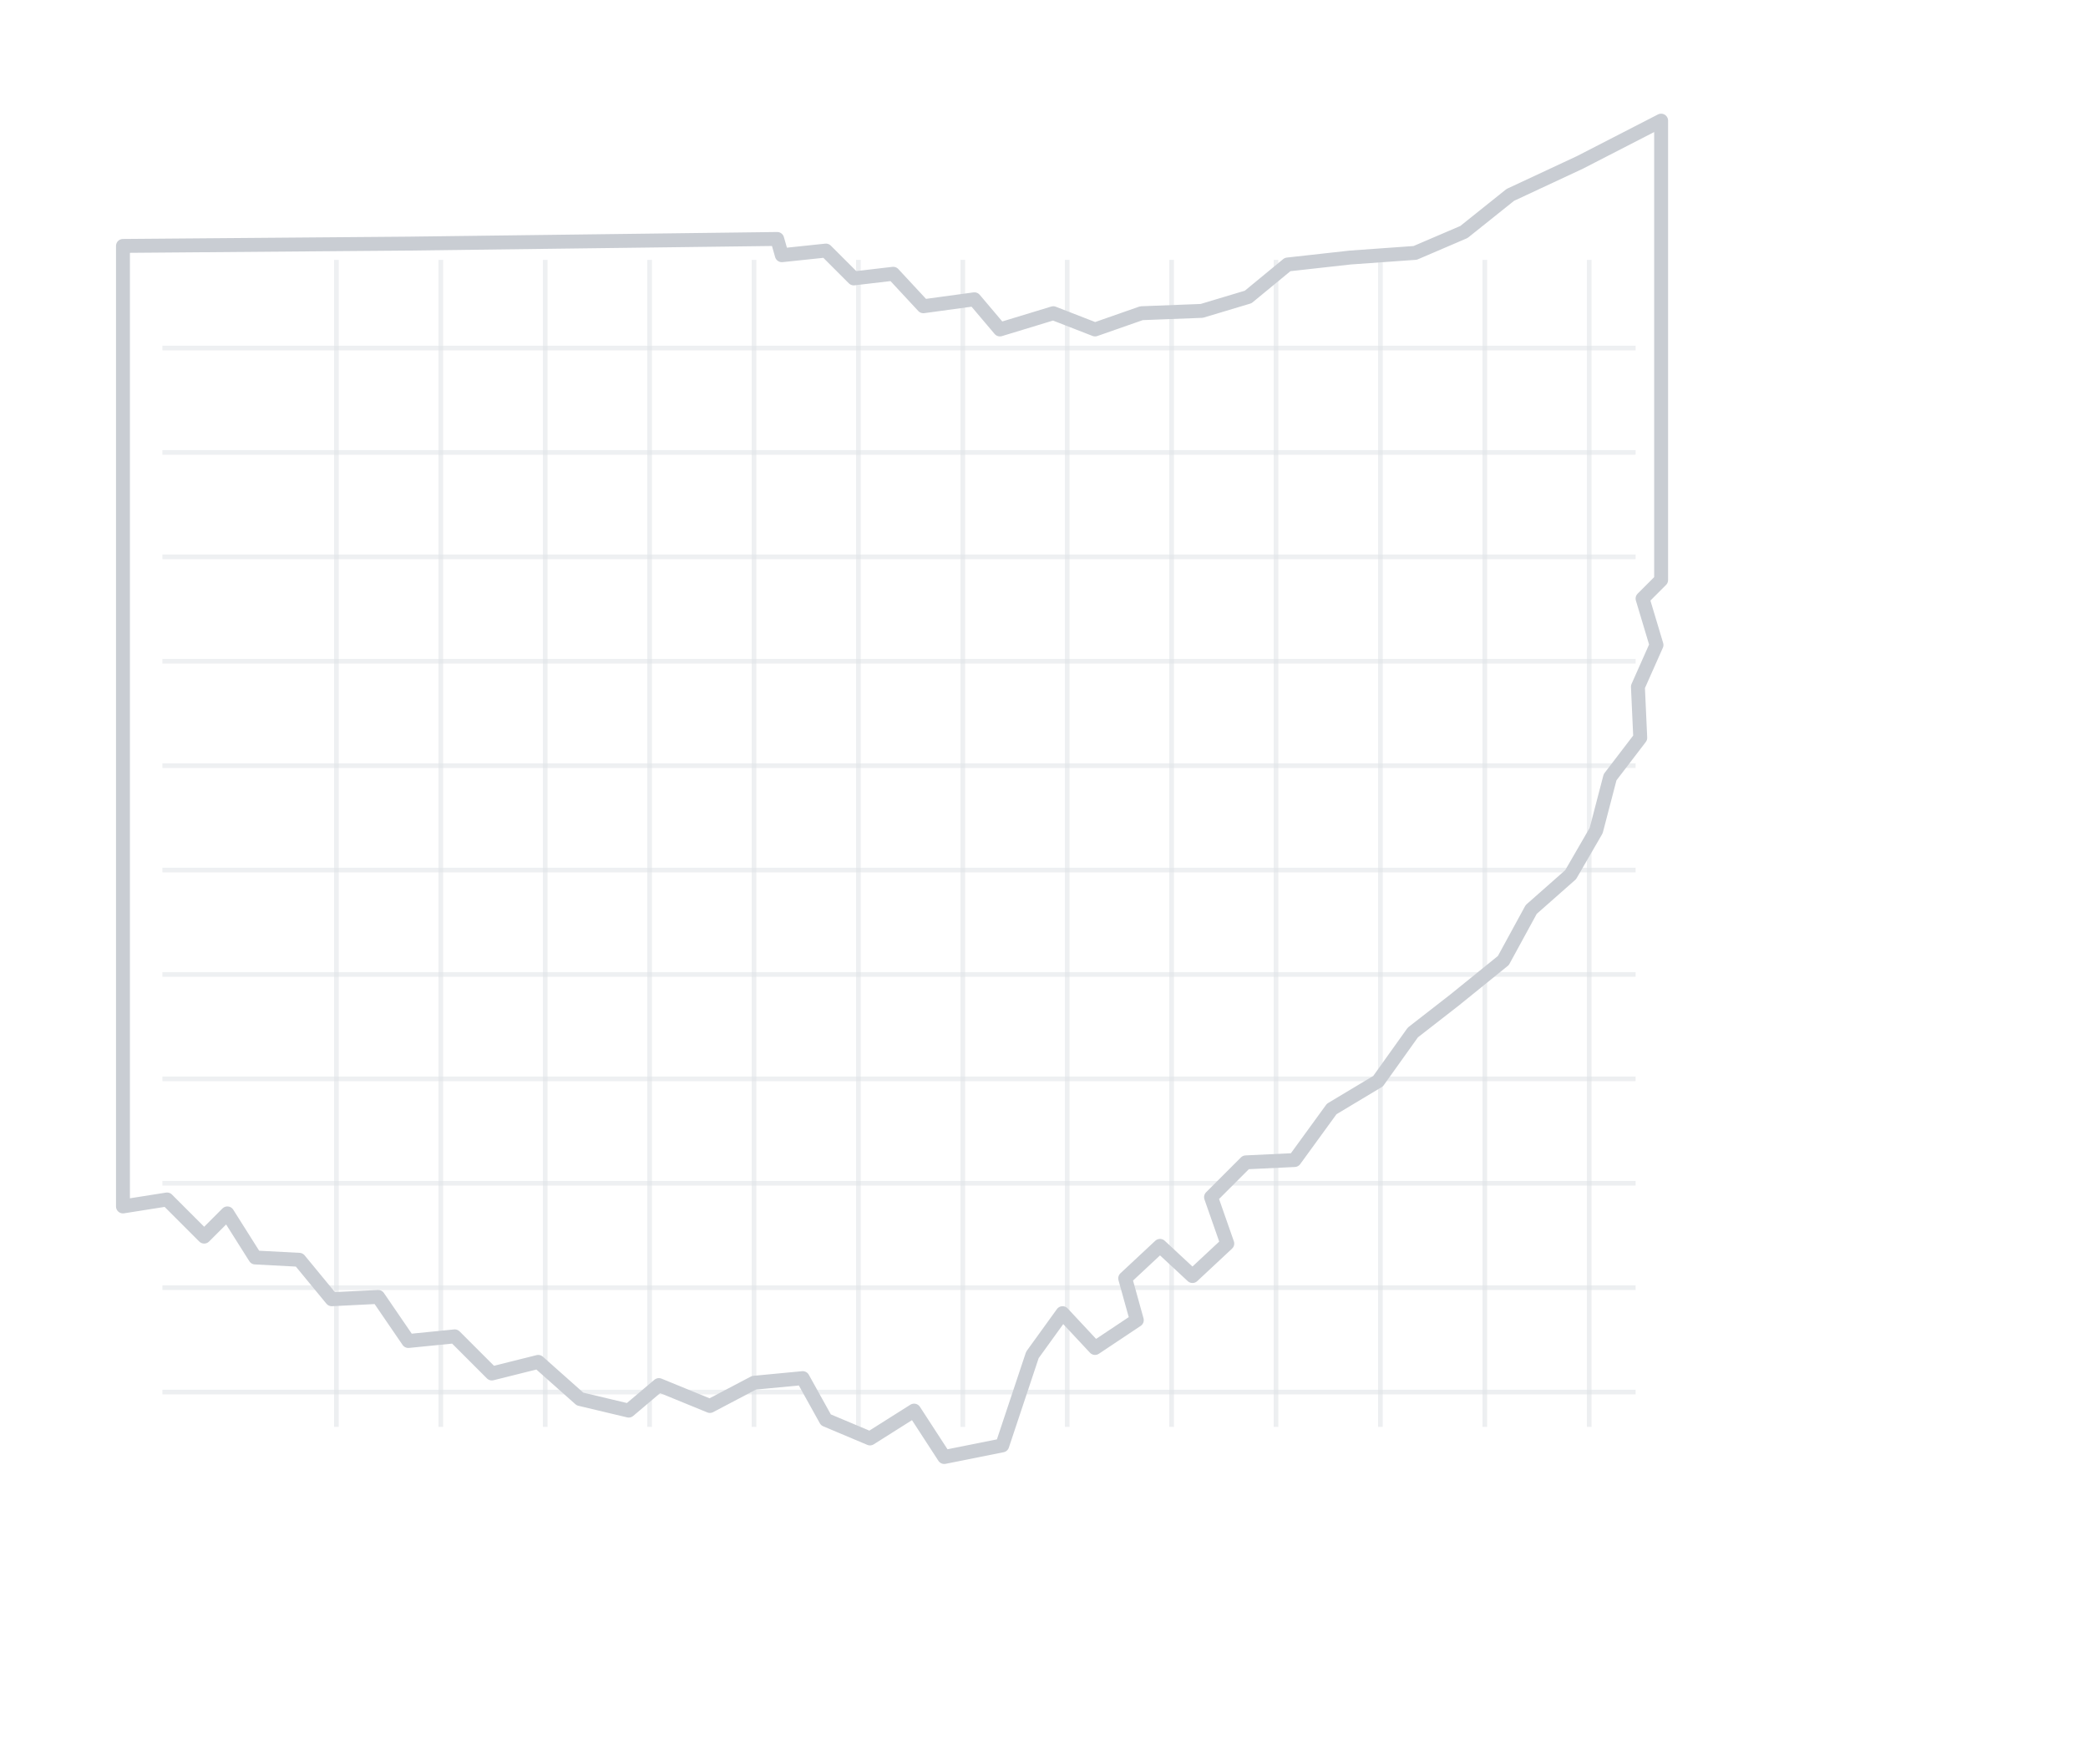
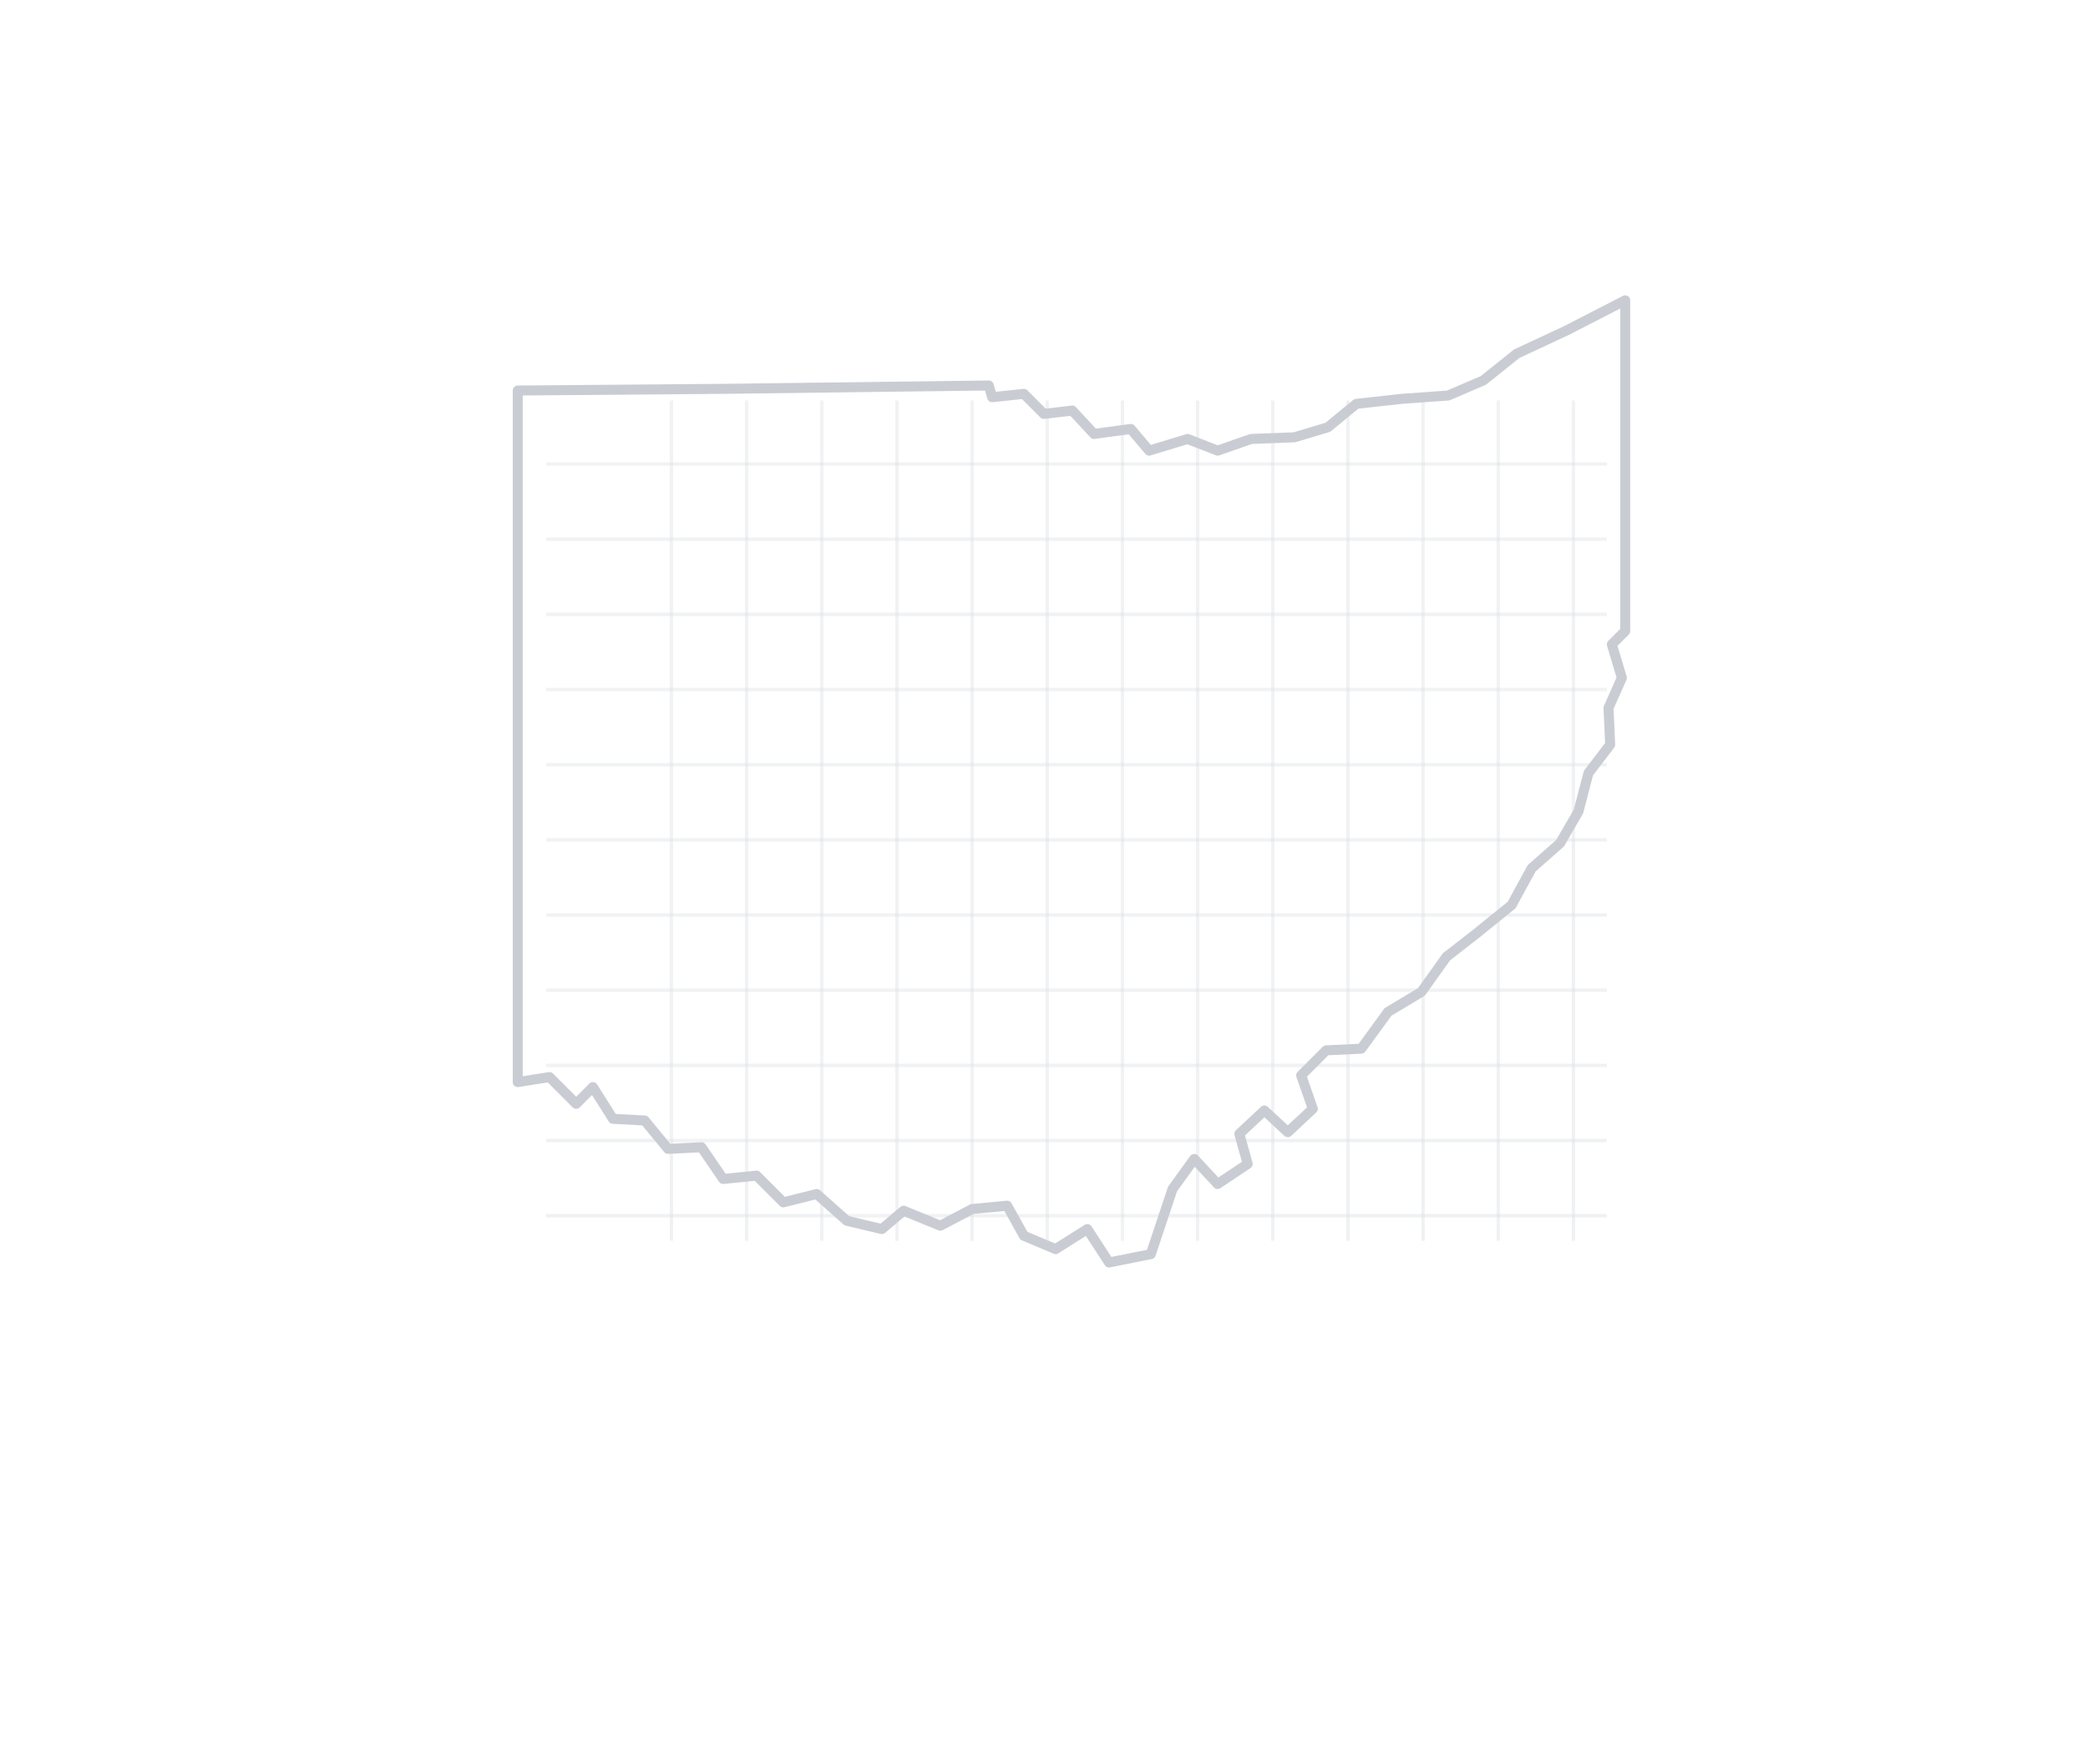
<svg xmlns="http://www.w3.org/2000/svg" viewBox="0 0 900 760" fill="none" role="img" aria-label="Ohio outline map">
  <style>
-     .county{stroke:#DDE1E6;stroke-width:2;stroke-opacity:.55}
-     .outline{stroke:#C9CDD3;stroke-width:6;stroke-linejoin:round;stroke-linecap:round;fill:rgba(255,255,255,.05)}
+     .county{stroke:#DDE1E6;stroke-width:2;stroke-opacity:.48}
+     .outline{stroke:#C9CDD3;stroke-width:6;stroke-linejoin:round;stroke-linecap:round;fill:rgba(255,255,255,.04)}
  </style>
-   <g class="county">
-     <line x1="145" y1="112" x2="145" y2="615" />
-     <line x1="190" y1="112" x2="190" y2="615" />
-     <line x1="235" y1="112" x2="235" y2="615" />
-     <line x1="280" y1="112" x2="280" y2="615" />
-     <line x1="325" y1="112" x2="325" y2="615" />
-     <line x1="370" y1="112" x2="370" y2="615" />
-     <line x1="415" y1="112" x2="415" y2="615" />
-     <line x1="460" y1="112" x2="460" y2="615" />
-     <line x1="505" y1="112" x2="505" y2="615" />
-     <line x1="550" y1="112" x2="550" y2="615" />
-     <line x1="595" y1="112" x2="595" y2="615" />
-     <line x1="640" y1="112" x2="640" y2="615" />
-     <line x1="685" y1="112" x2="685" y2="615" />
-     <line x1="70" y1="150" x2="705" y2="150" />
-     <line x1="70" y1="195" x2="705" y2="195" />
-     <line x1="70" y1="240" x2="705" y2="240" />
-     <line x1="70" y1="285" x2="705" y2="285" />
-     <line x1="70" y1="330" x2="705" y2="330" />
-     <line x1="70" y1="375" x2="705" y2="375" />
-     <line x1="70" y1="420" x2="705" y2="420" />
-     <line x1="70" y1="465" x2="705" y2="465" />
-     <line x1="70" y1="510" x2="705" y2="510" />
-     <line x1="70" y1="555" x2="705" y2="555" />
-     <line x1="70" y1="600" x2="705" y2="600" />
+   <g transform="translate(185 92) scale(.72)">
+     <g class="county">
+       <line x1="145" y1="112" x2="145" y2="615" />
+       <line x1="190" y1="112" x2="190" y2="615" />
+       <line x1="235" y1="112" x2="235" y2="615" />
+       <line x1="280" y1="112" x2="280" y2="615" />
+       <line x1="325" y1="112" x2="325" y2="615" />
+       <line x1="370" y1="112" x2="370" y2="615" />
+       <line x1="415" y1="112" x2="415" y2="615" />
+       <line x1="460" y1="112" x2="460" y2="615" />
+       <line x1="505" y1="112" x2="505" y2="615" />
+       <line x1="550" y1="112" x2="550" y2="615" />
+       <line x1="595" y1="112" x2="595" y2="615" />
+       <line x1="640" y1="112" x2="640" y2="615" />
+       <line x1="685" y1="112" x2="685" y2="615" />
+       <line x1="70" y1="150" x2="705" y2="150" />
+       <line x1="70" y1="195" x2="705" y2="195" />
+       <line x1="70" y1="240" x2="705" y2="240" />
+       <line x1="70" y1="285" x2="705" y2="285" />
+       <line x1="70" y1="330" x2="705" y2="330" />
+       <line x1="70" y1="375" x2="705" y2="375" />
+       <line x1="70" y1="420" x2="705" y2="420" />
+       <line x1="70" y1="465" x2="705" y2="465" />
+       <line x1="70" y1="510" x2="705" y2="510" />
+       <line x1="70" y1="555" x2="705" y2="555" />
+       <line x1="70" y1="600" x2="705" y2="600" />
+     </g>
+     <polygon class="outline" points="176,105 335,103 337,110 356,108 368,120 385,118 398,132 420,129 431,142 454,135 472,142 492,135 518,134 538,128 555,114 582,111 610,109 631,100 651,84 681,70 716,52 716,250 708,258 714,278 706,296 707,318 694,335 688,358 677,377 660,392 648,414 627,431 609,445 594,466 574,478 558,500 537,501 522,516 529,536 514,550 500,537 485,551 490,569 472,581 458,566 445,584 432,623 407,628 394,608 375,620 356,612 346,594 325,596 306,606 284,597 271,608 250,603 232,587 212,592 196,576 176,578 163,559 143,560 129,543 110,542 98,523 88,533 72,517 53,520 53,106" />
  </g>
-   <polygon class="outline" points="176,105 335,103 337,110 356,108 368,120 385,118 398,132 420,129 431,142 454,135 472,142 492,135 518,134 538,128 555,114 582,111 610,109 631,100 651,84 681,70 716,52 716,250 708,258 714,278 706,296 707,318 694,335 688,358 677,377 660,392 648,414 627,431 609,445 594,466 574,478 558,500 537,501 522,516 529,536 514,550 500,537 485,551 490,569 472,581 458,566 445,584 432,623 407,628 394,608 375,620 356,612 346,594 325,596 306,606 284,597 271,608 250,603 232,587 212,592 196,576 176,578 163,559 143,560 129,543 110,542 98,523 88,533 72,517 53,520 53,106" />
</svg>
